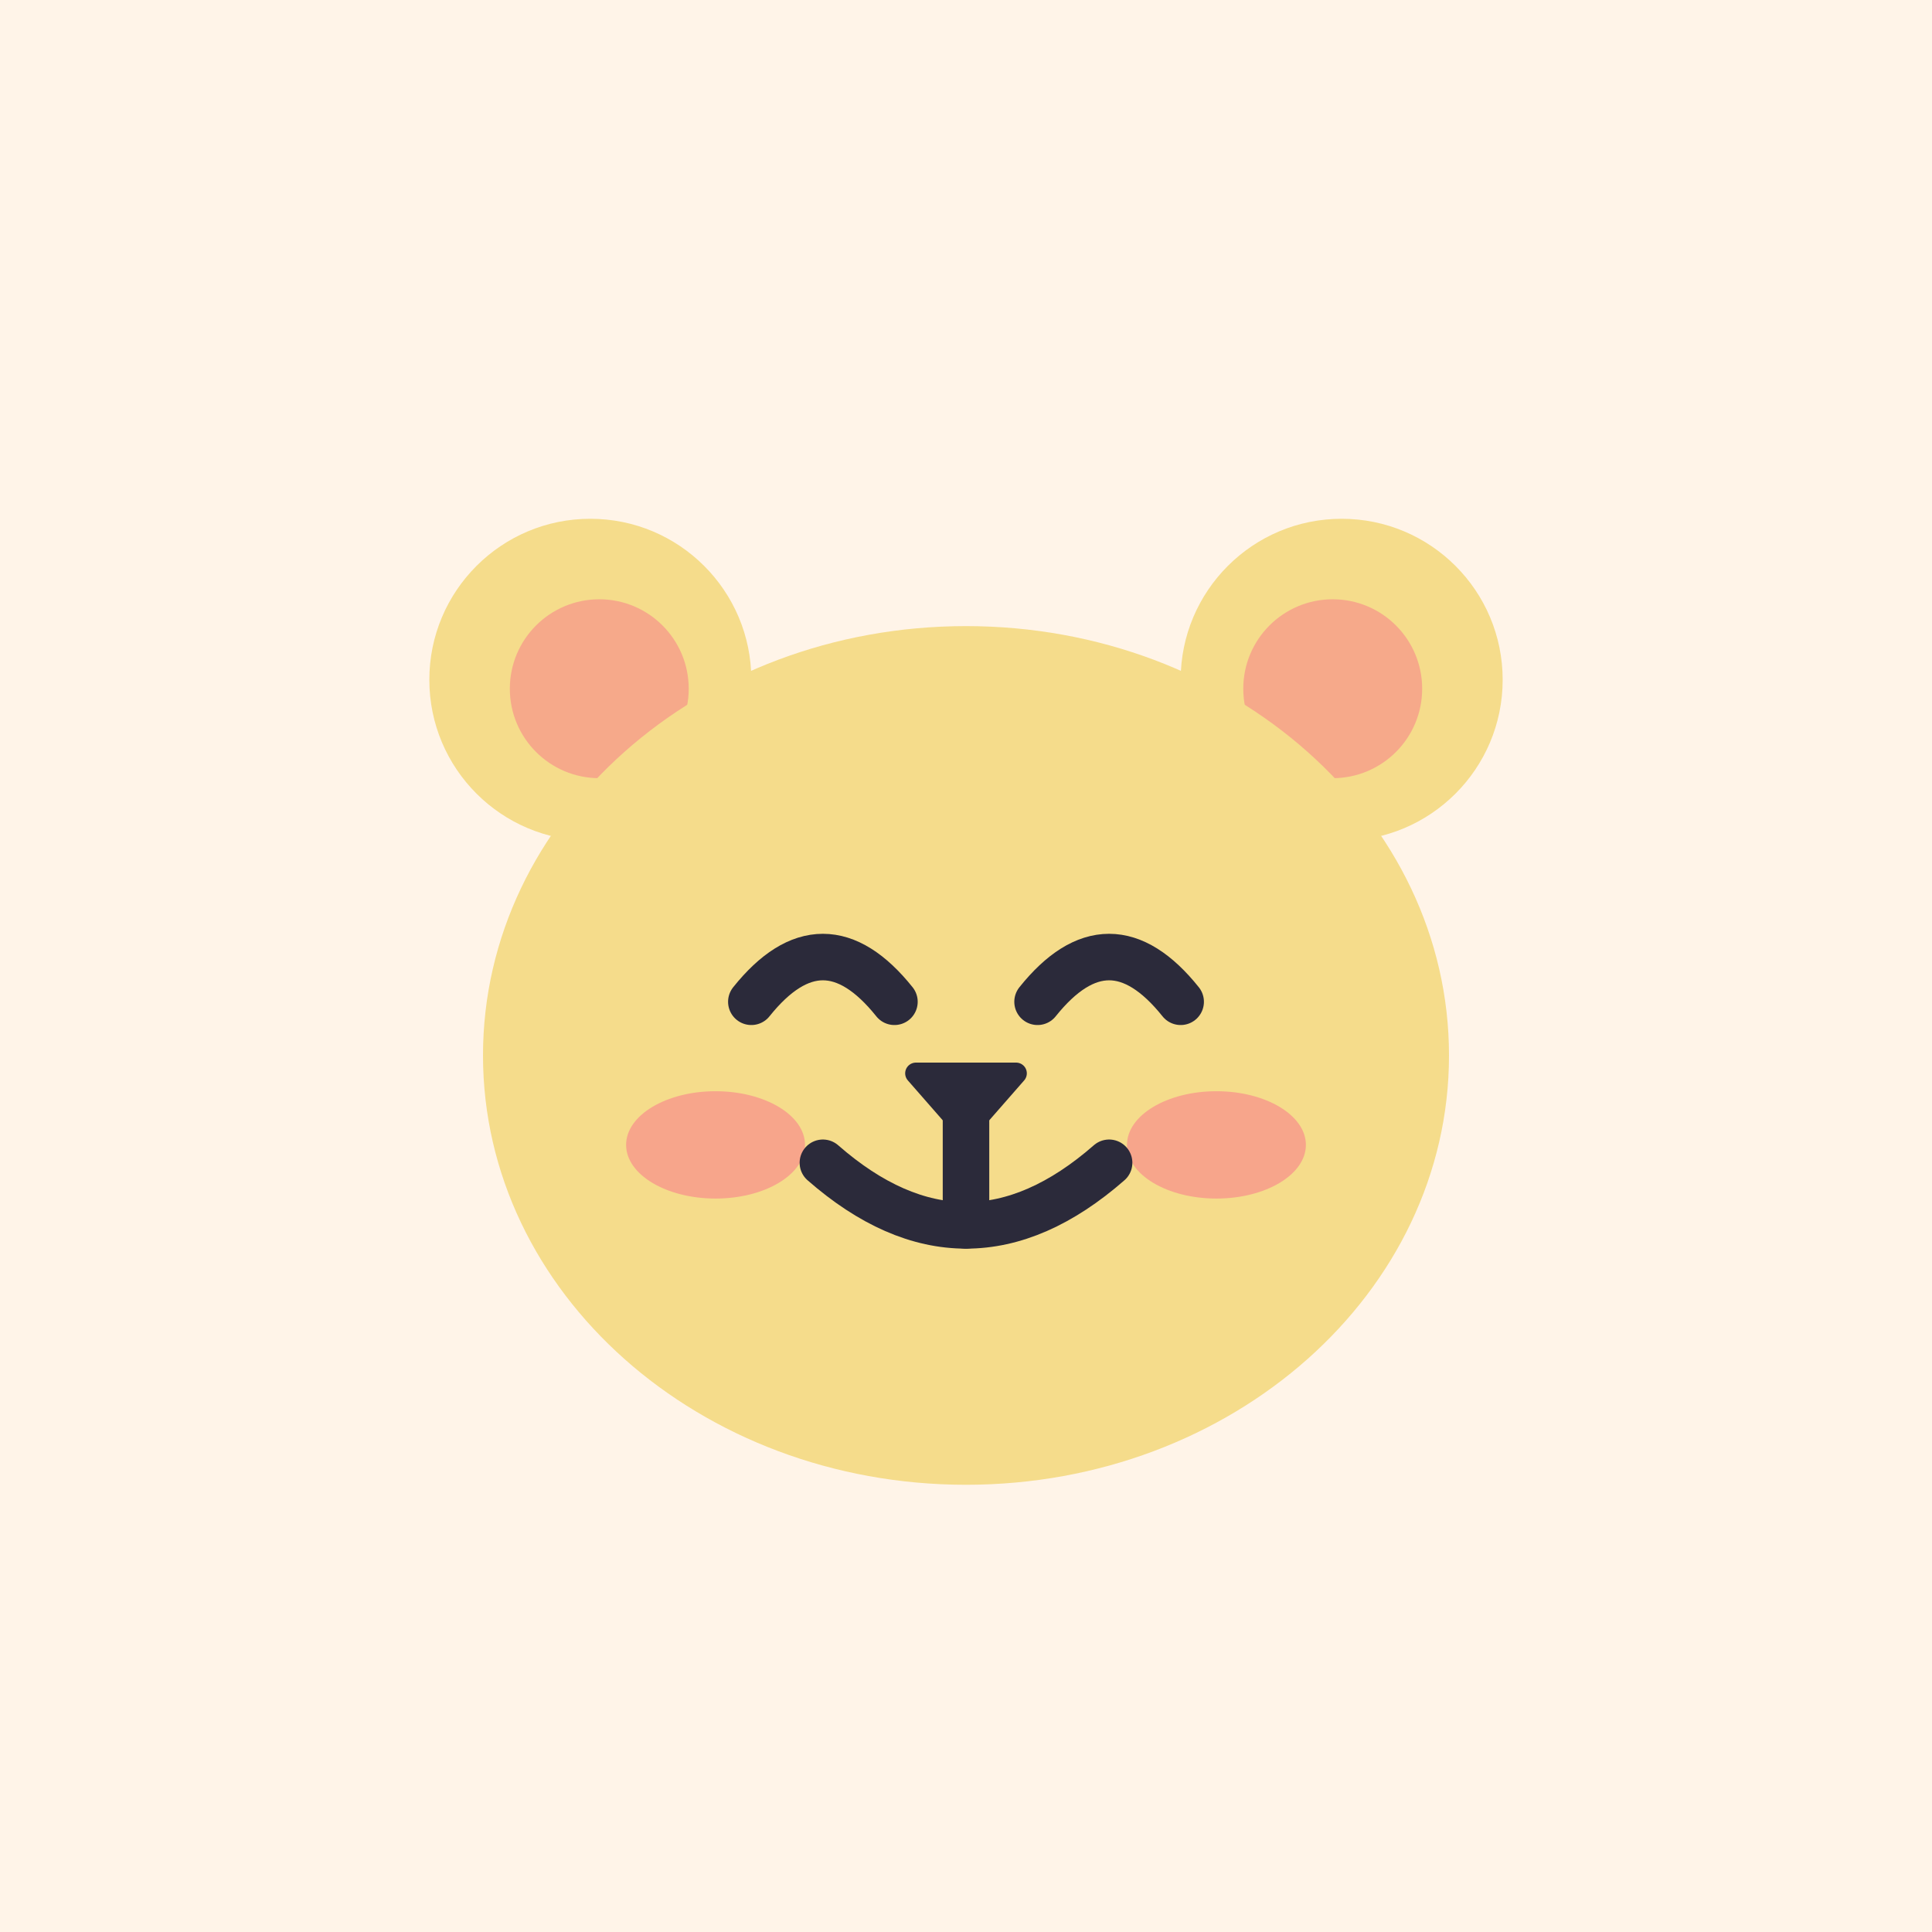
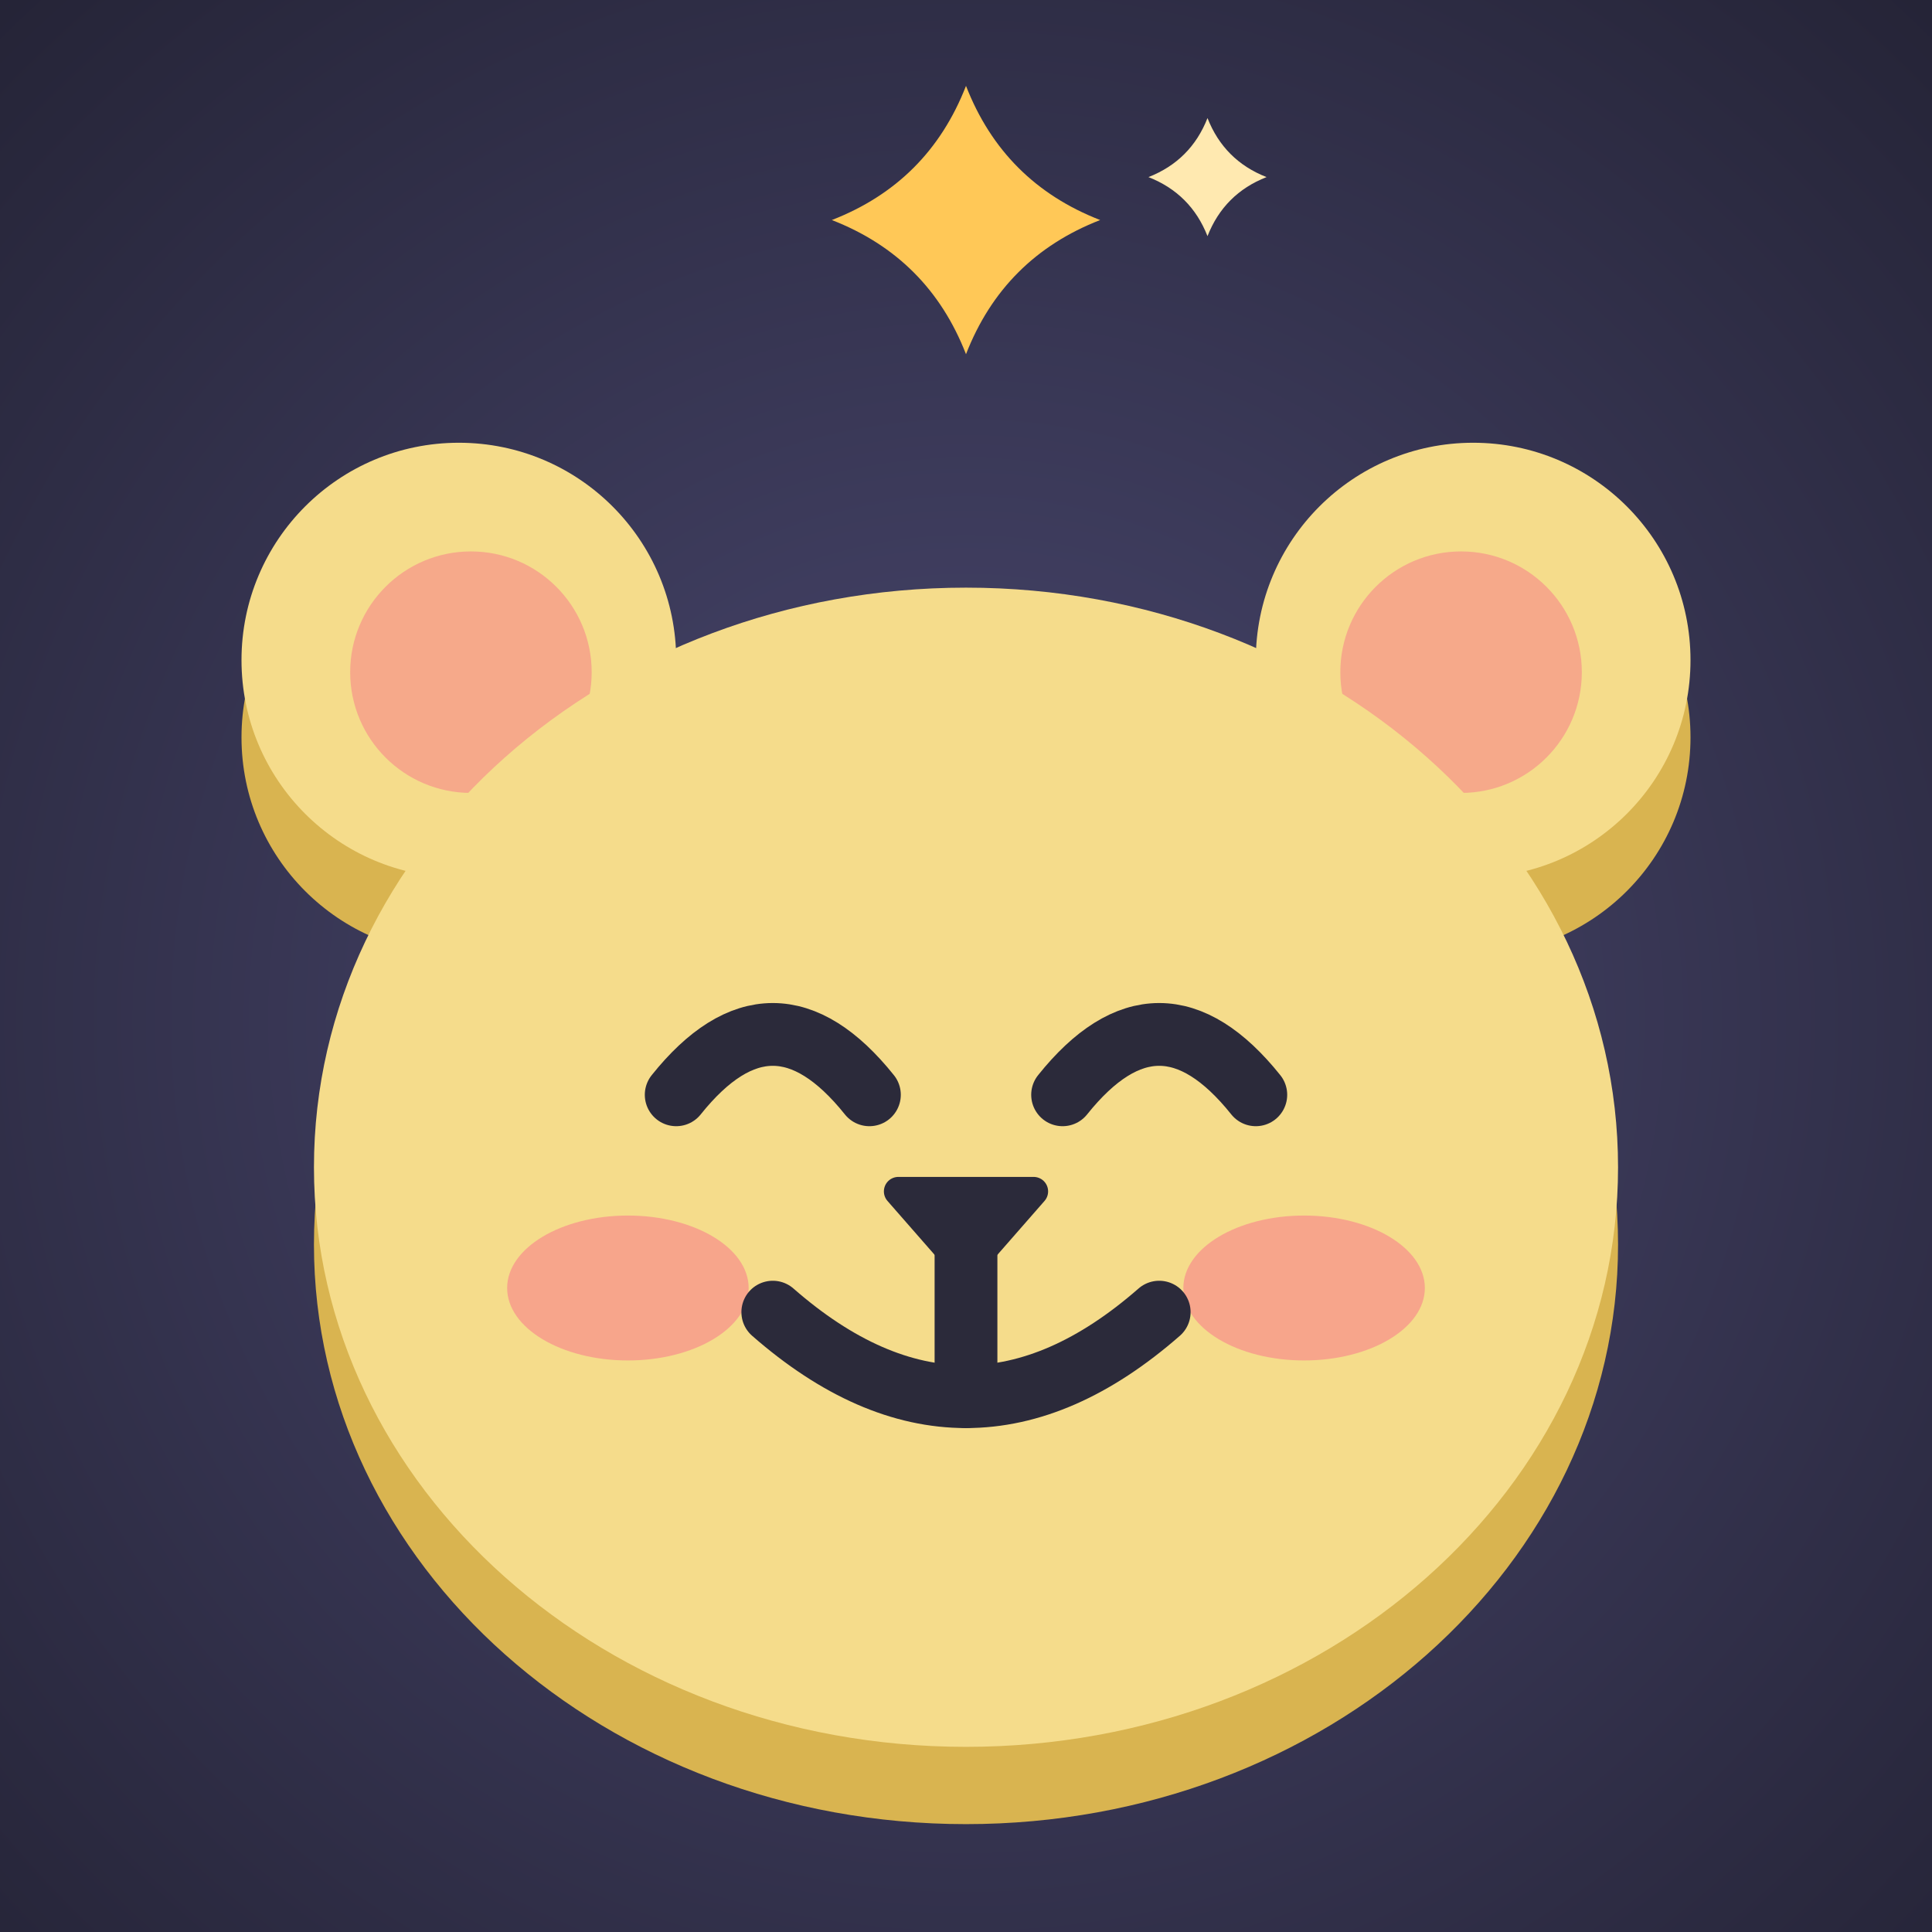
- <svg xmlns="http://www.w3.org/2000/svg" viewBox="0 0 108 108" width="512" height="512">
-   <rect width="108" height="108" fill="#FFF4E8" />
-   <circle cx="33" cy="38" r="9" fill="#F5DC8B" />
-   <circle cx="75" cy="38" r="9" fill="#F5DC8B" />
-   <circle cx="33.5" cy="38.5" r="5" fill="#F6A98A" />
-   <circle cx="74.5" cy="38.5" r="5" fill="#F6A98A" />
-   <ellipse cx="54" cy="59" rx="27" ry="24" fill="#F5DC8B" />
-   <ellipse cx="40" cy="64" rx="5" ry="3" fill="#F7A58B" />
-   <ellipse cx="68" cy="64" rx="5" ry="3" fill="#F7A58B" />
-   <g fill="none" stroke="#2B2A3A" stroke-width="2.6" stroke-linecap="round" stroke-linejoin="round">
-     <path d="M42 56 Q46 51 50 56" />
-     <path d="M58 56 Q62 51 66 56" />
-     <path d="M46 65 Q54 72 62 65" />
-     <path d="M54 62.5 V68.5" />
+ <svg xmlns="http://www.w3.org/2000/svg" viewBox="18 18 72 72" width="512" height="512">
+   <defs>
+     <radialGradient id="night" cx="54" cy="56" r="52" gradientUnits="userSpaceOnUse">
+       <stop offset="0" stop-color="#4A4870" />
+       <stop offset="1" stop-color="#252437" />
+     </radialGradient>
+   </defs>
+   <rect width="108" height="108" fill="url(#night)" />
+   <g transform="translate(54 54) scale(0.9) translate(-54 -54) translate(0 3.3333)">
+     <g transform="translate(0 3.2)" fill="#D9B450">
+       <circle cx="33" cy="38" r="9" />
+       <circle cx="75" cy="38" r="9" />
+       <ellipse cx="54" cy="59" rx="27" ry="24" />
+     </g>
+     <circle cx="33" cy="38" r="9" fill="#F5DC8B" />
+     <circle cx="75" cy="38" r="9" fill="#F5DC8B" />
+     <circle cx="33.5" cy="38.5" r="5" fill="#F6A98A" />
+     <circle cx="74.5" cy="38.5" r="5" fill="#F6A98A" />
+     <ellipse cx="54" cy="59" rx="27" ry="24" fill="#F5DC8B" />
+     <ellipse cx="40" cy="64" rx="5" ry="3" fill="#F7A58B" />
+     <ellipse cx="68" cy="64" rx="5" ry="3" fill="#F7A58B" />
+     <g fill="none" stroke="#2B2A3A" stroke-width="2.6" stroke-linecap="round" stroke-linejoin="round">
+       <path d="M42 56 Q46 51 50 56" />
+       <path d="M58 56 Q62 51 66 56" />
+       <path d="M46 65 Q54 72 62 65" />
+       <path d="M54 62.5 V68.5" />
+     </g>
+     <path d="M51.2 60 L56.8 60 L54 63.2 Z" fill="#2B2A3A" stroke="#2B2A3A" stroke-width="1.2" stroke-linejoin="round" />
  </g>
-   <path d="M51.2 60 L56.8 60 L54 63.2 Z" fill="#2B2A3A" stroke="#2B2A3A" stroke-width="1.2" stroke-linejoin="round" />
+   <path d="M54,21.2 Q55.4,24.8 59,26.2 Q55.4,27.6 54,31.2 Q52.6,27.6 49,26.2 Q52.6,24.8 54,21.2 Z" fill="#FFC857" />
+   <path d="M63,22.4 Q63.62,23.98 65.2,24.6 Q63.62,25.22 63,26.8 Q62.38,25.22 60.8,24.6 Q62.38,23.98 63,22.4 Z" fill="#FFE9B0" />
</svg>
